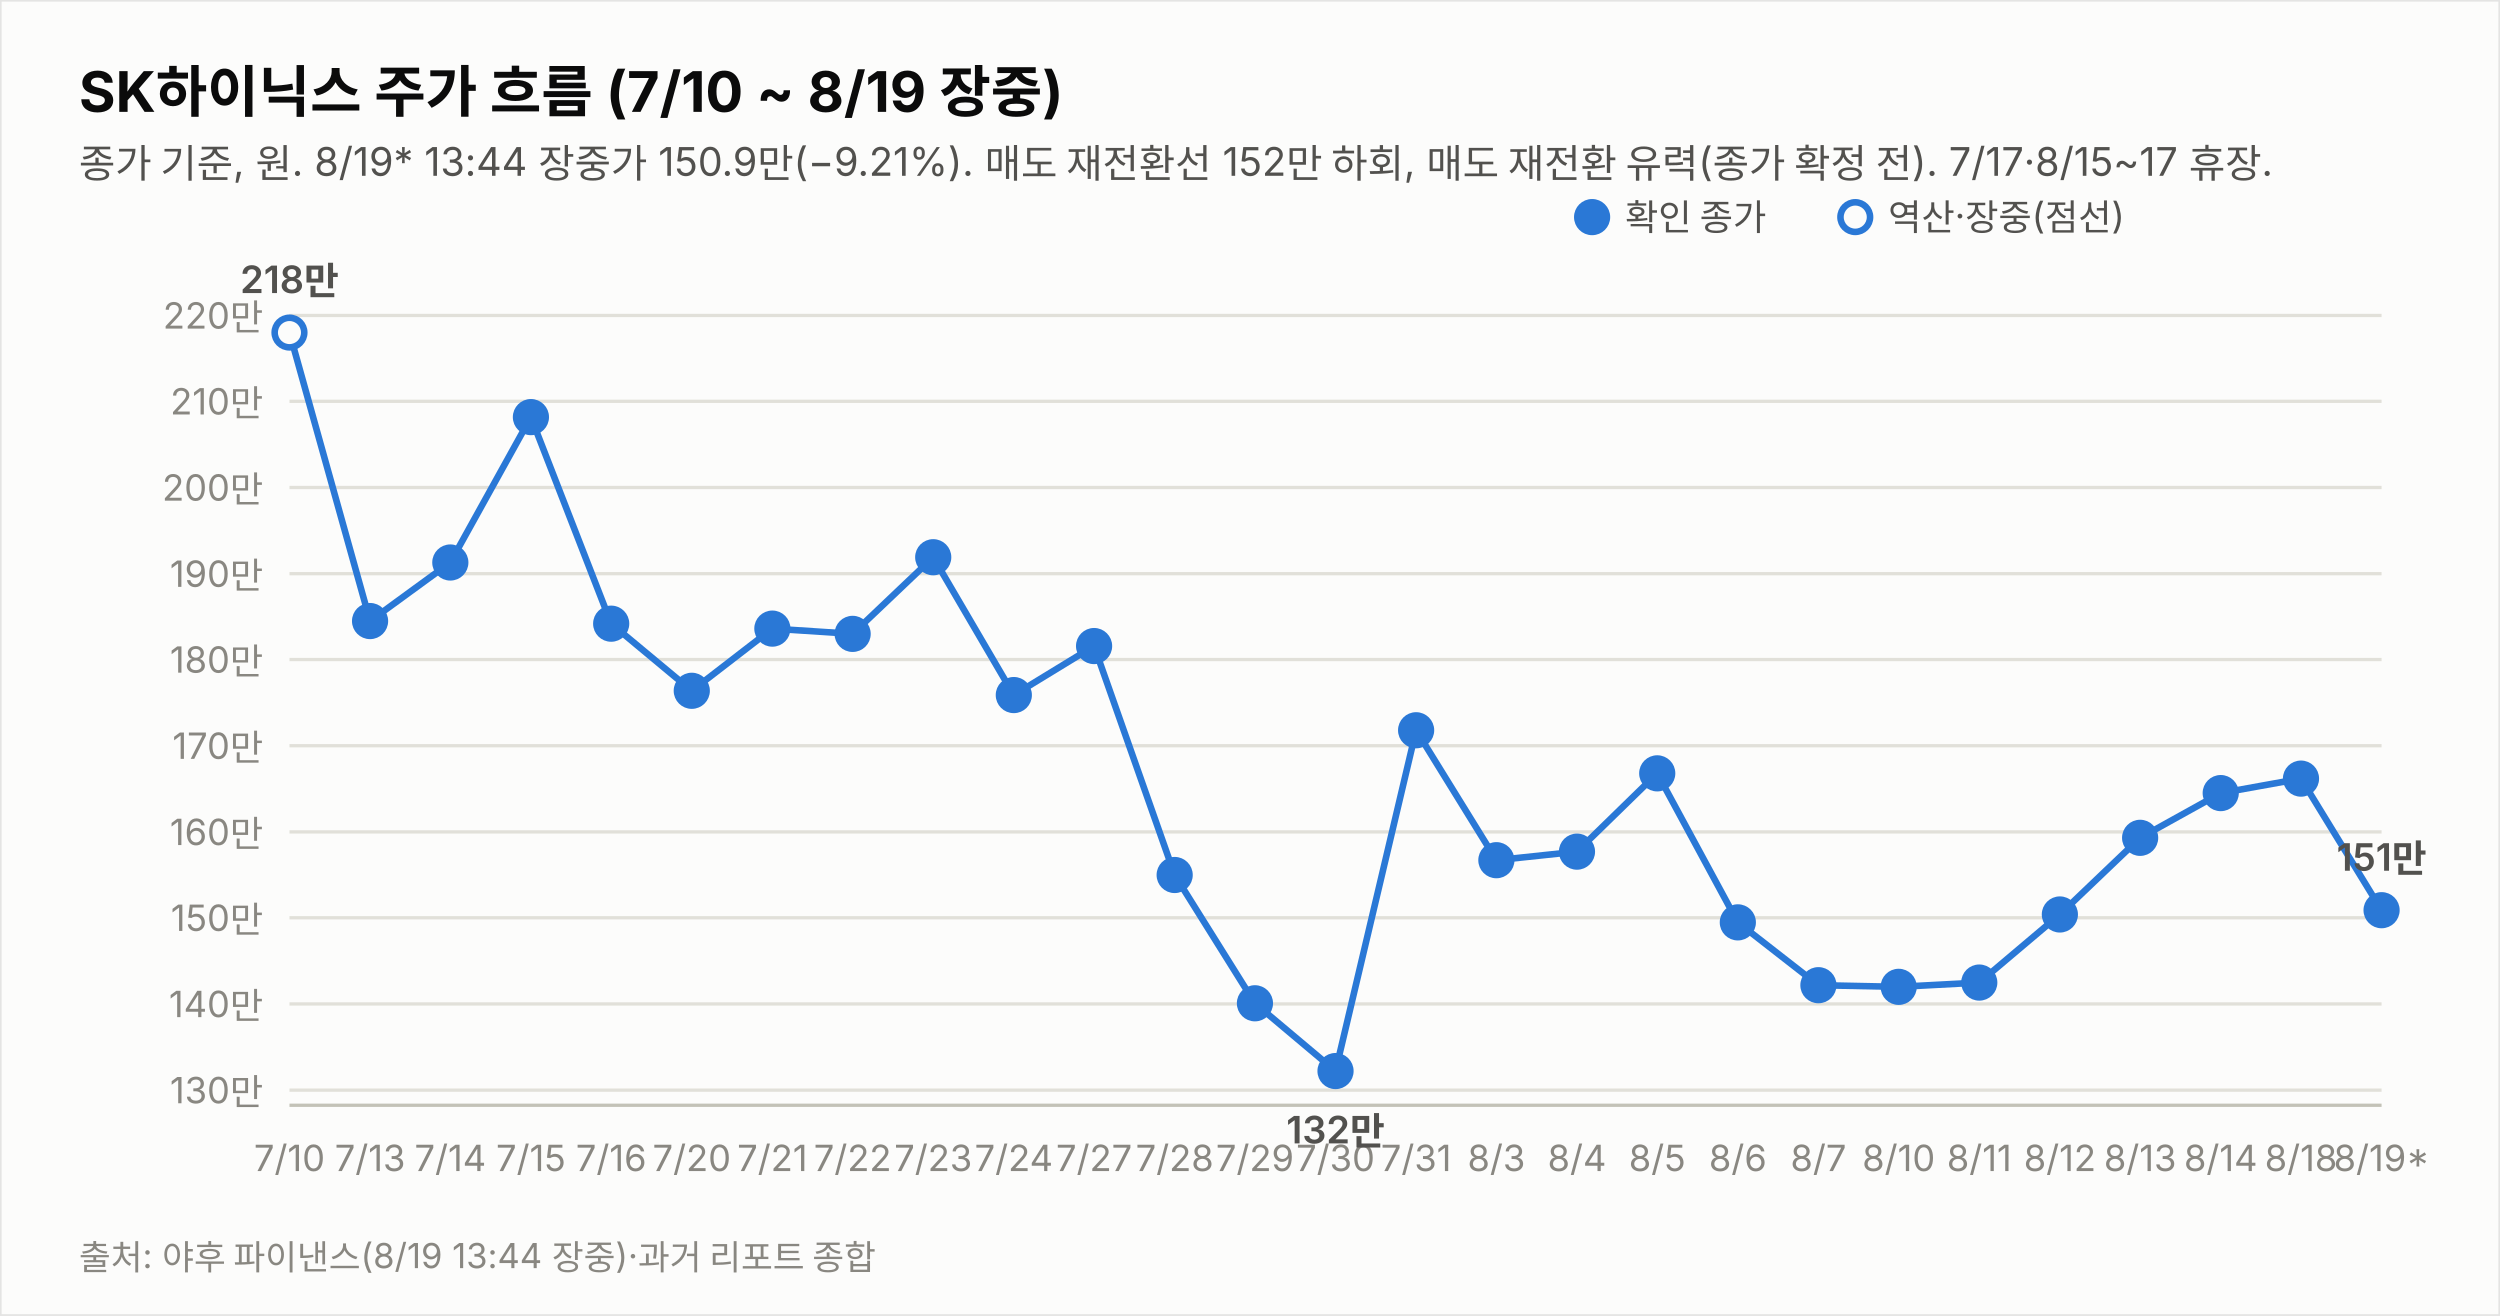
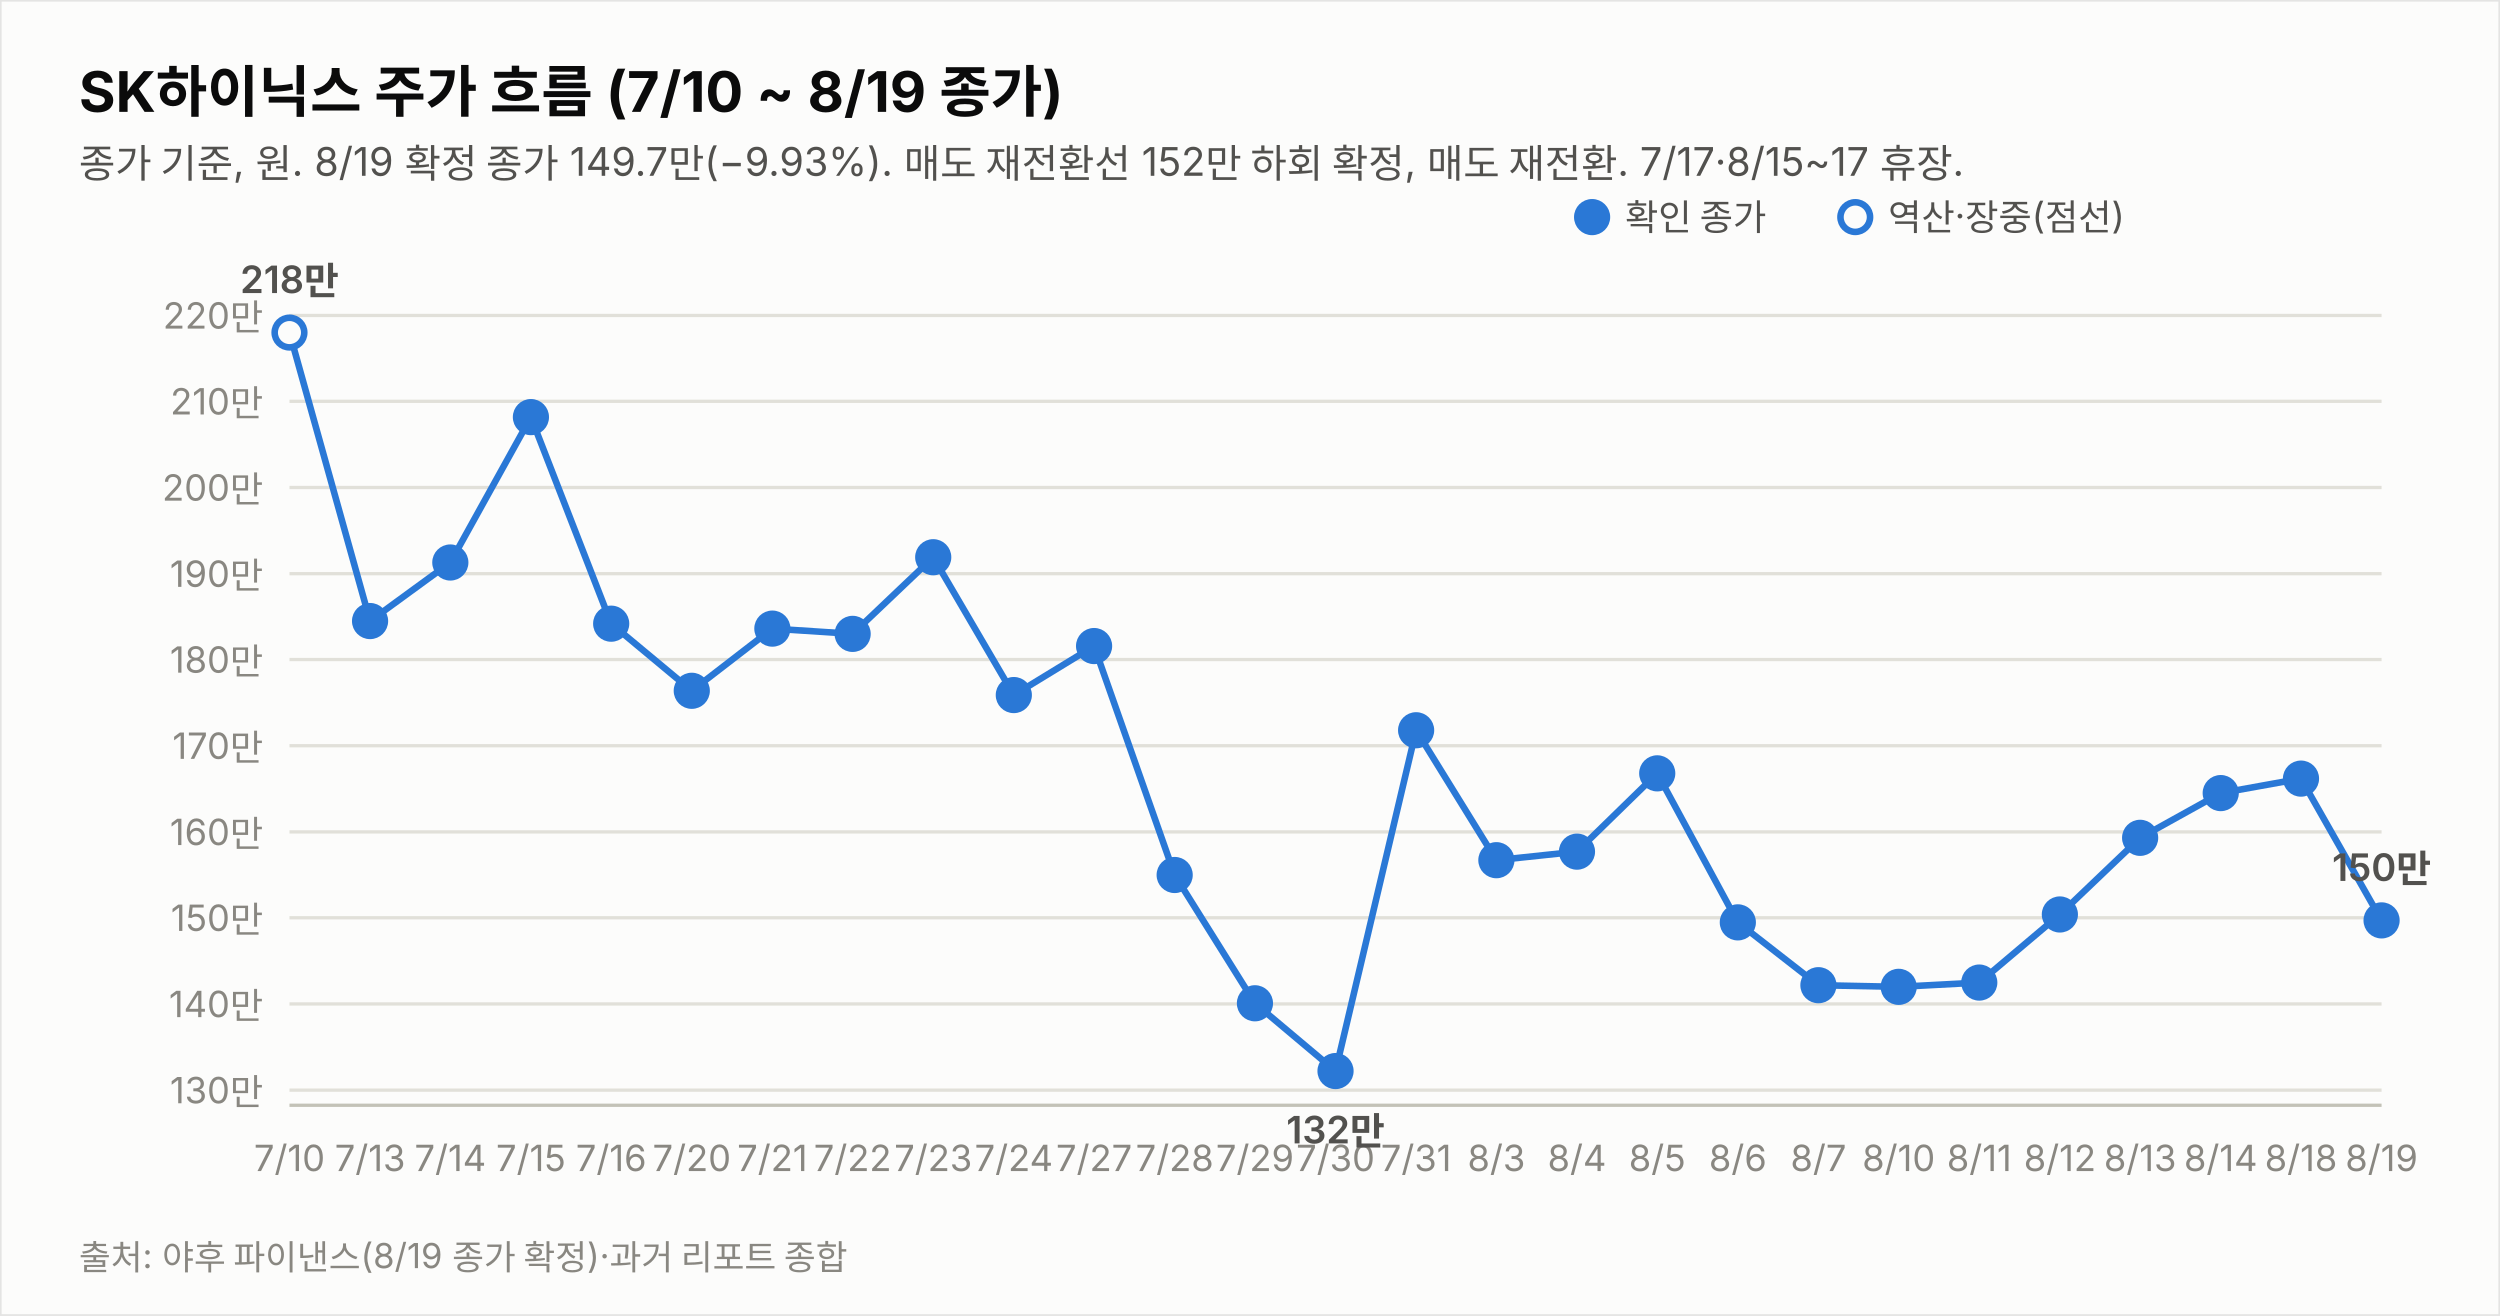
<svg xmlns="http://www.w3.org/2000/svg" width="760" height="400" viewBox="0 0 760 400" font-family="system-ui,-apple-system,&quot;Segoe UI&quot;,&quot;Malgun Gothic&quot;,&quot;Apple SD Gothic Neo&quot;,sans-serif">
  <rect width="760" height="400" fill="#fcfcfb" stroke="rgba(11,11,11,0.10)" />
-   <text x="24" y="34" font-size="17" font-weight="700" fill="#0b0b0b">SK하이닉스 주가 흐름 (7/10 ~ 8/19 장중)</text>
-   <text x="24" y="54" font-size="12" fill="#52514e">종가 기준, 원. 8/19* 13:44 장중가 150.9만(−9.21%). 매도 재전환선 152만 하회, 매도 재전환 유력(종가 확정 전). 7/17·8/15~17 휴장.</text>
+   <text x="24" y="34" font-size="17" font-weight="700" fill="#0b0b0b">SK하이닉스 주가 흐름 (7/10 ~ 8/19 종가)</text>
+   <text x="24" y="54" font-size="12" fill="#52514e">종가 기준, 원. 8/19 확정 종가 149.7만(−9.93%). 매도 재전환선 152만 하회 확정, 매도 재전환. 7/17·8/15~17 휴장.</text>
  <line x1="88" y1="331.4" x2="724" y2="331.4" stroke="#e1e0d9" stroke-width="1" />
  <text x="80" y="335.4" font-size="11" fill="#898781" text-anchor="end" style="font-variant-numeric:tabular-nums">130만</text>
  <line x1="88" y1="305.2" x2="724" y2="305.2" stroke="#e1e0d9" stroke-width="1" />
  <text x="80" y="309.2" font-size="11" fill="#898781" text-anchor="end" style="font-variant-numeric:tabular-nums">140만</text>
  <line x1="88" y1="279.0" x2="724" y2="279.0" stroke="#e1e0d9" stroke-width="1" />
  <text x="80" y="283.0" font-size="11" fill="#898781" text-anchor="end" style="font-variant-numeric:tabular-nums">150만</text>
  <line x1="88" y1="252.9" x2="724" y2="252.9" stroke="#e1e0d9" stroke-width="1" />
  <text x="80" y="256.9" font-size="11" fill="#898781" text-anchor="end" style="font-variant-numeric:tabular-nums">160만</text>
  <line x1="88" y1="226.7" x2="724" y2="226.7" stroke="#e1e0d9" stroke-width="1" />
  <text x="80" y="230.7" font-size="11" fill="#898781" text-anchor="end" style="font-variant-numeric:tabular-nums">170만</text>
  <line x1="88" y1="200.5" x2="724" y2="200.5" stroke="#e1e0d9" stroke-width="1" />
  <text x="80" y="204.5" font-size="11" fill="#898781" text-anchor="end" style="font-variant-numeric:tabular-nums">180만</text>
  <line x1="88" y1="174.4" x2="724" y2="174.4" stroke="#e1e0d9" stroke-width="1" />
  <text x="80" y="178.4" font-size="11" fill="#898781" text-anchor="end" style="font-variant-numeric:tabular-nums">190만</text>
  <line x1="88" y1="148.2" x2="724" y2="148.2" stroke="#e1e0d9" stroke-width="1" />
  <text x="80" y="152.2" font-size="11" fill="#898781" text-anchor="end" style="font-variant-numeric:tabular-nums">200만</text>
  <line x1="88" y1="122.0" x2="724" y2="122.0" stroke="#e1e0d9" stroke-width="1" />
  <text x="80" y="126.0" font-size="11" fill="#898781" text-anchor="end" style="font-variant-numeric:tabular-nums">210만</text>
  <line x1="88" y1="95.9" x2="724" y2="95.9" stroke="#e1e0d9" stroke-width="1" />
  <text x="80" y="99.9" font-size="11" fill="#898781" text-anchor="end" style="font-variant-numeric:tabular-nums">220만</text>
  <line x1="88" y1="336" x2="724" y2="336" stroke="#c3c2b7" stroke-width="1" />
-   <path d="M88.0,101.1 L112.5,188.8 L136.9,171.0 L161.4,126.8 L185.8,189.6 L210.3,210.0 L234.8,191.1 L259.2,192.7 L283.7,169.4 L308.2,211.3 L332.6,196.4 L357.1,266.0 L381.5,305.0 L406.0,325.6 L430.5,222.0 L454.9,261.5 L479.4,258.9 L503.8,235.1 L528.3,280.4 L552.8,299.5 L577.2,300.0 L601.7,298.7 L626.2,278.0 L650.6,254.7 L675.1,241.1 L699.5,236.7 L724.0,276.7" fill="none" stroke="#2a78d6" stroke-width="2" />
+   <path d="M88.0,101.1 L112.5,188.8 L136.9,171.0 L161.4,126.8 L185.8,189.6 L210.3,210.0 L234.8,191.1 L259.2,192.7 L283.7,169.4 L308.2,211.3 L332.6,196.4 L357.1,266.0 L381.5,305.0 L406.0,325.6 L430.5,222.0 L454.9,261.5 L479.4,258.9 L503.8,235.1 L528.3,280.4 L552.8,299.5 L577.2,300.0 L601.7,298.7 L626.2,278.0 L650.6,254.7 L675.1,241.1 L699.5,236.7 L724.0,279.8" fill="none" stroke="#2a78d6" stroke-width="2" />
  <circle cx="88.0" cy="101.1" r="4.5" fill="#fcfcfb" stroke="#2a78d6" stroke-width="2" />
  <text x="88.0" y="356" font-size="11" fill="#898781" text-anchor="middle">7/10</text>
  <text x="88.0" y="89.1" font-size="11.5" font-weight="600" fill="#52514e" text-anchor="middle" style="font-variant-numeric:tabular-nums">218만</text>
  <circle cx="112.5" cy="188.8" r="4.5" fill="#2a78d6" stroke="#2a78d6" stroke-width="2" />
  <text x="112.5" y="356" font-size="11" fill="#898781" text-anchor="middle">7/13</text>
  <circle cx="136.9" cy="171.0" r="4.5" fill="#2a78d6" stroke="#2a78d6" stroke-width="2" />
  <text x="136.9" y="356" font-size="11" fill="#898781" text-anchor="middle">7/14</text>
  <circle cx="161.4" cy="126.8" r="4.5" fill="#2a78d6" stroke="#2a78d6" stroke-width="2" />
  <text x="161.4" y="356" font-size="11" fill="#898781" text-anchor="middle">7/15</text>
  <circle cx="185.8" cy="189.6" r="4.5" fill="#2a78d6" stroke="#2a78d6" stroke-width="2" />
  <text x="185.8" y="356" font-size="11" fill="#898781" text-anchor="middle">7/16</text>
  <circle cx="210.3" cy="210.0" r="4.5" fill="#2a78d6" stroke="#2a78d6" stroke-width="2" />
  <text x="210.3" y="356" font-size="11" fill="#898781" text-anchor="middle">7/20</text>
  <circle cx="234.8" cy="191.1" r="4.5" fill="#2a78d6" stroke="#2a78d6" stroke-width="2" />
  <text x="234.8" y="356" font-size="11" fill="#898781" text-anchor="middle">7/21</text>
  <circle cx="259.2" cy="192.7" r="4.5" fill="#2a78d6" stroke="#2a78d6" stroke-width="2" />
  <text x="259.2" y="356" font-size="11" fill="#898781" text-anchor="middle">7/22</text>
  <circle cx="283.7" cy="169.4" r="4.5" fill="#2a78d6" stroke="#2a78d6" stroke-width="2" />
  <text x="283.7" y="356" font-size="11" fill="#898781" text-anchor="middle">7/23</text>
  <circle cx="308.2" cy="211.3" r="4.5" fill="#2a78d6" stroke="#2a78d6" stroke-width="2" />
  <text x="308.2" y="356" font-size="11" fill="#898781" text-anchor="middle">7/24</text>
  <circle cx="332.6" cy="196.4" r="4.5" fill="#2a78d6" stroke="#2a78d6" stroke-width="2" />
  <text x="332.6" y="356" font-size="11" fill="#898781" text-anchor="middle">7/27</text>
  <circle cx="357.1" cy="266.0" r="4.5" fill="#2a78d6" stroke="#2a78d6" stroke-width="2" />
  <text x="357.1" y="356" font-size="11" fill="#898781" text-anchor="middle">7/28</text>
  <circle cx="381.5" cy="305.0" r="4.5" fill="#2a78d6" stroke="#2a78d6" stroke-width="2" />
  <text x="381.5" y="356" font-size="11" fill="#898781" text-anchor="middle">7/29</text>
  <circle cx="406.0" cy="325.6" r="4.5" fill="#2a78d6" stroke="#2a78d6" stroke-width="2" />
  <text x="406.0" y="356" font-size="11" fill="#898781" text-anchor="middle">7/30</text>
  <text x="406.0" y="347.6" font-size="11.5" font-weight="600" fill="#52514e" text-anchor="middle" style="font-variant-numeric:tabular-nums">132만</text>
  <circle cx="430.5" cy="222.0" r="4.5" fill="#2a78d6" stroke="#2a78d6" stroke-width="2" />
  <text x="430.5" y="356" font-size="11" fill="#898781" text-anchor="middle">7/31</text>
  <circle cx="454.9" cy="261.5" r="4.5" fill="#2a78d6" stroke="#2a78d6" stroke-width="2" />
  <text x="454.9" y="356" font-size="11" fill="#898781" text-anchor="middle">8/3</text>
  <circle cx="479.4" cy="258.9" r="4.5" fill="#2a78d6" stroke="#2a78d6" stroke-width="2" />
  <text x="479.4" y="356" font-size="11" fill="#898781" text-anchor="middle">8/4</text>
  <circle cx="503.8" cy="235.1" r="4.5" fill="#2a78d6" stroke="#2a78d6" stroke-width="2" />
  <text x="503.8" y="356" font-size="11" fill="#898781" text-anchor="middle">8/5</text>
  <circle cx="528.3" cy="280.4" r="4.5" fill="#2a78d6" stroke="#2a78d6" stroke-width="2" />
  <text x="528.3" y="356" font-size="11" fill="#898781" text-anchor="middle">8/6</text>
  <circle cx="552.8" cy="299.5" r="4.5" fill="#2a78d6" stroke="#2a78d6" stroke-width="2" />
  <text x="552.8" y="356" font-size="11" fill="#898781" text-anchor="middle">8/7</text>
  <circle cx="577.2" cy="300.0" r="4.5" fill="#2a78d6" stroke="#2a78d6" stroke-width="2" />
  <text x="577.2" y="356" font-size="11" fill="#898781" text-anchor="middle">8/10</text>
  <circle cx="601.7" cy="298.7" r="4.5" fill="#2a78d6" stroke="#2a78d6" stroke-width="2" />
  <text x="601.7" y="356" font-size="11" fill="#898781" text-anchor="middle">8/11</text>
  <circle cx="626.2" cy="278.0" r="4.5" fill="#2a78d6" stroke="#2a78d6" stroke-width="2" />
  <text x="626.2" y="356" font-size="11" fill="#898781" text-anchor="middle">8/12</text>
  <circle cx="650.6" cy="254.7" r="4.5" fill="#2a78d6" stroke="#2a78d6" stroke-width="2" />
  <text x="650.6" y="356" font-size="11" fill="#898781" text-anchor="middle">8/13</text>
  <circle cx="675.1" cy="241.1" r="4.5" fill="#2a78d6" stroke="#2a78d6" stroke-width="2" />
  <text x="675.1" y="356" font-size="11" fill="#898781" text-anchor="middle">8/14</text>
  <circle cx="699.5" cy="236.7" r="4.5" fill="#2a78d6" stroke="#2a78d6" stroke-width="2" />
  <text x="699.5" y="356" font-size="11" fill="#898781" text-anchor="middle">8/18</text>
-   <circle cx="724.0" cy="276.7" r="4.5" fill="#2a78d6" stroke="#2a78d6" stroke-width="2" />
-   <text x="724.0" y="356" font-size="11" fill="#898781" text-anchor="middle">8/19*</text>
-   <text x="724.0" y="264.7" font-size="11.5" font-weight="600" fill="#52514e" text-anchor="middle" style="font-variant-numeric:tabular-nums">151만</text>
+   <circle cx="724.0" cy="279.8" r="4.5" fill="#2a78d6" stroke="#2a78d6" stroke-width="2" />
+   <text x="724.0" y="356" font-size="11" fill="#898781" text-anchor="middle">8/19</text>
+   <text x="724.0" y="267.8" font-size="11.5" font-weight="600" fill="#52514e" text-anchor="middle" style="font-variant-numeric:tabular-nums">150만</text>
  <circle cx="484" cy="66" r="4.5" fill="#2a78d6" stroke="#2a78d6" stroke-width="2" />
  <text x="494" y="70" font-size="11" fill="#52514e">확인 종가</text>
  <circle cx="564" cy="66" r="4.5" fill="#fcfcfb" stroke="#2a78d6" stroke-width="2" />
  <text x="574" y="70" font-size="11" fill="#52514e">역산·장중(점선)</text>
-   <text x="24" y="386" font-size="10.5" fill="#898781">출처: 야후 파이낸스(8/19 13:44 장중)·과거 리포트 종합</text>
+   <text x="24" y="386" font-size="10.5" fill="#898781">출처: 야후 파이낸스(8/19 종가 확정)·과거 리포트 종합</text>
</svg>
